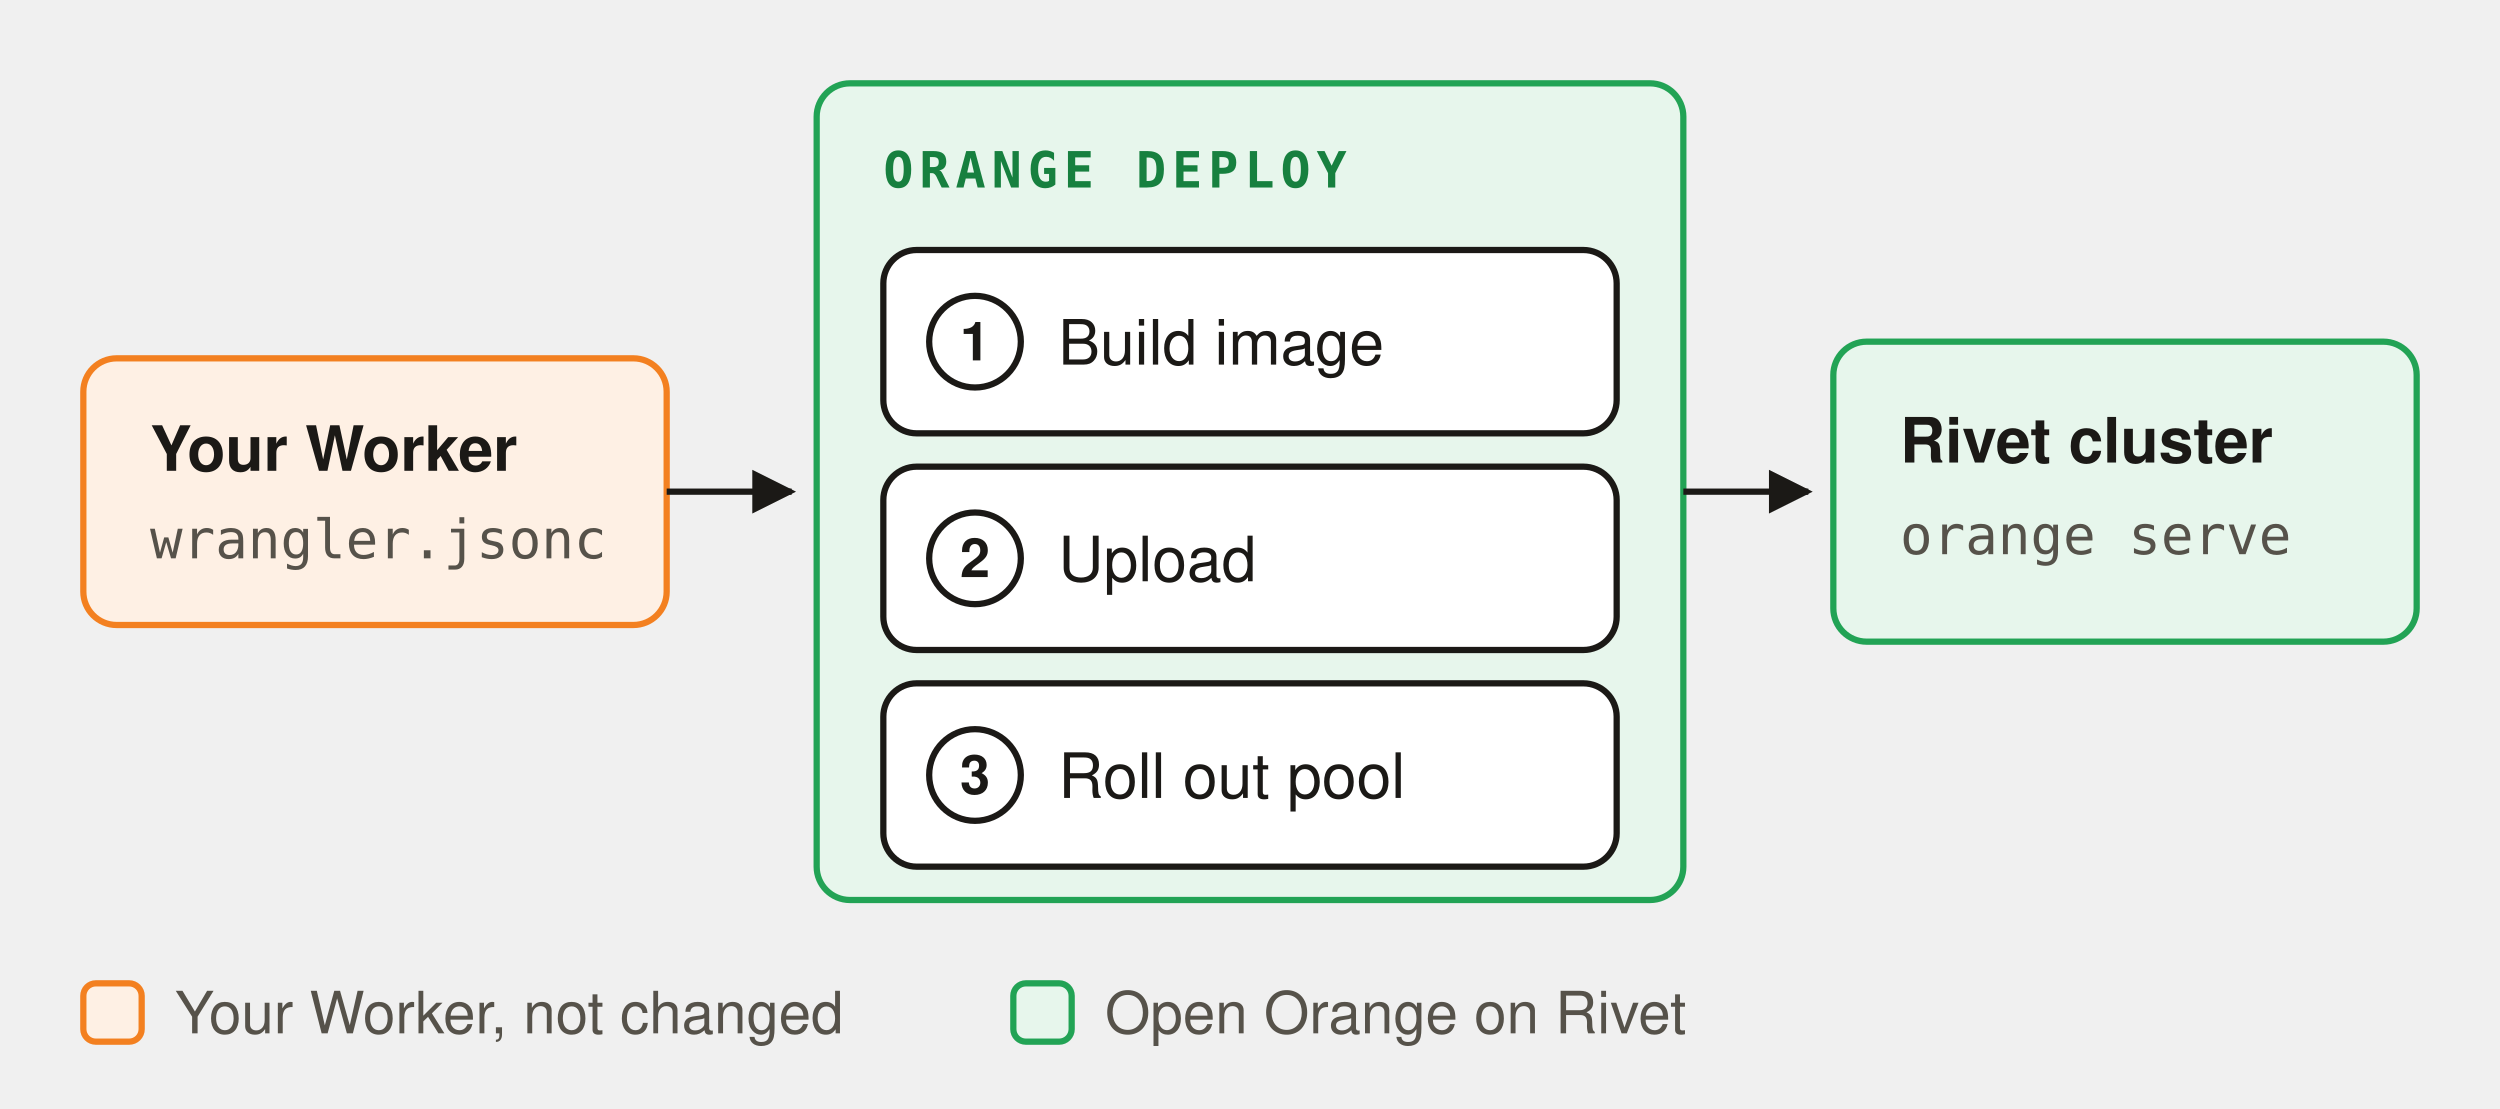
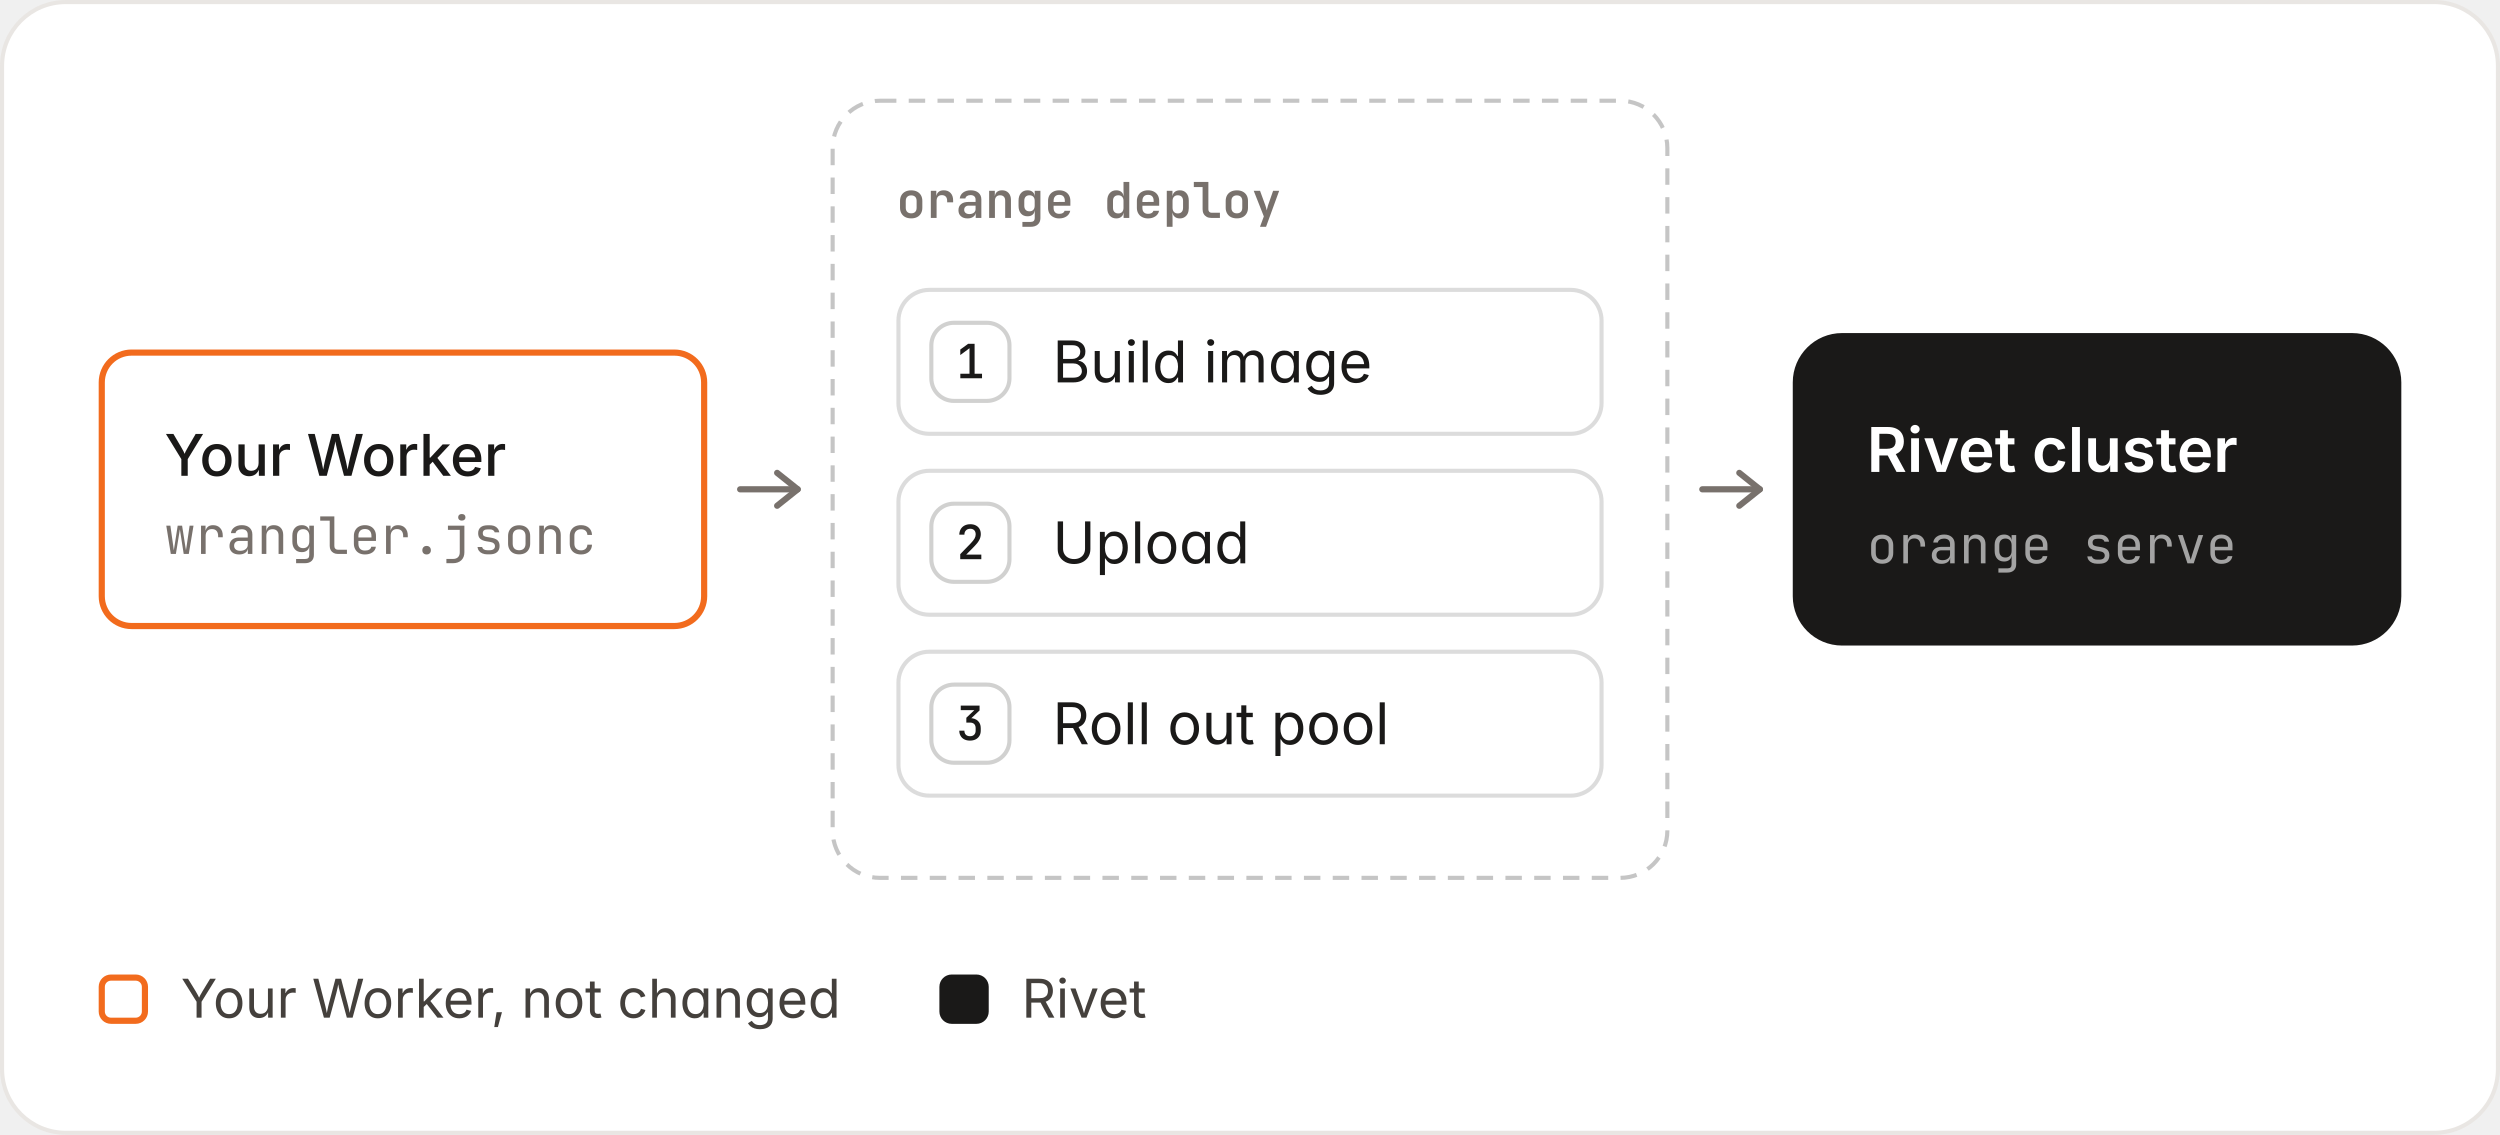
- <svg xmlns="http://www.w3.org/2000/svg" width="600" height="266" viewBox="0 0 600 266" role="img" aria-label="orange deploy builds an image of your Worker, uploads it, and rolls a runner pool out to it on a Rivet cluster">
-   <style>
- .s{font-family:system-ui,-apple-system,"Segoe UI",Helvetica,Arial,sans-serif;fill:#1B1916}
- .m{font-family:ui-monospace,SFMono-Regular,Menlo,Consolas,monospace;fill:#1B1916}
- .mu{fill:#56524A}
- .o{fill:#C25E0E}
- .g{fill:#17803F}
- .b{font-weight:600}
- .cap{font-family:ui-monospace,SFMono-Regular,Menlo,Consolas,monospace;font-size:12px;font-weight:600;letter-spacing:.12em}
- </style>
+ <svg xmlns="http://www.w3.org/2000/svg" width="608" height="276" viewBox="0 0 608 276" role="img" aria-label="orange deploy builds an image of your Worker, uploads it, and rolls a runner pool out to it on a Rivet cluster">
  <defs>
-     <marker id="a" viewBox="0 0 10 10" refX="9" refY="5" markerWidth="7" markerHeight="7" orient="auto-start-reverse">
-       <path d="M0 0L10 5L0 10z" fill="#1B1916" />
-     </marker>
-     <marker id="af" viewBox="0 0 10 10" refX="9" refY="5" markerWidth="7" markerHeight="7" orient="auto-start-reverse">
-       <path d="M0 0L10 5L0 10z" fill="#8A8578" />
-     </marker>
+     <path id="g0" d="M293 0L293 -290L25 -728L155 -728L292 -495Q314 -458 332 -423Q349 -387 368 -335L332 -335Q350 -388 368 -424Q385 -459 407 -495L542 -728L671 -728L404 -290L404 0L293 0Z" />
+     <path id="g1" d="M302 11Q225 11 168 -24Q110 -59 79 -122Q47 -186 47 -270Q47 -355 79 -419Q110 -482 168 -518Q225 -553 302 -553Q379 -553 436 -518Q494 -482 525 -419Q557 -355 557 -270Q557 -186 525 -122Q494 -59 436 -24Q379 11 302 11ZM302 -79Q352 -79 384 -106Q417 -132 432 -175Q448 -218 448 -270Q448 -322 432 -366Q417 -409 384 -436Q352 -462 302 -462Q252 -462 220 -436Q188 -409 172 -366Q156 -323 156 -270Q156 -218 172 -175Q188 -132 220 -106Q252 -79 302 -79Z" />
+     <path id="g2" d="M258 7Q203 7 161 -17Q119 -40 95 -86Q72 -132 72 -199L72 -546L180 -546L180 -212Q180 -153 211 -120Q241 -87 295 -87Q331 -87 360 -103Q389 -118 405 -149Q422 -180 422 -222L422 -546L530 -546L530 0L427 0L426 -134L437 -134Q413 -60 367 -26Q321 7 258 7Z" />
+     <path id="g3" d="M72 0L72 -546L176 -546L176 -458L182 -458Q197 -503 235 -528Q272 -554 320 -554Q331 -554 344 -553Q357 -552 366 -551L366 -448Q360 -450 343 -452Q327 -454 309 -454Q272 -454 243 -438Q213 -423 196 -395Q180 -367 180 -331L180 0L72 0Z" />
+     <path id="g4" d="M222 0L25 -728L142 -728L247 -311Q257 -272 265 -230Q274 -189 282 -146Q290 -104 297 -62L280 -62Q288 -104 296 -146Q304 -189 313 -230Q322 -272 332 -311L440 -728L562 -728L670 -311Q680 -272 689 -230Q697 -189 706 -146Q714 -104 722 -62L705 -62Q712 -104 720 -146Q728 -189 737 -230Q746 -272 755 -311L860 -728L978 -728L780 0L651 0L536 -431Q522 -482 511 -541Q500 -601 488 -672L514 -672Q501 -604 491 -546Q481 -488 466 -431L351 0L222 0Z" />
+     <path id="g5" d="M172 -184L172 -315L190 -315L405 -546L534 -546L287 -282L269 -282L172 -184ZM72 0L72 -728L180 -728L180 0L72 0ZM416 0L222 -258L296 -334L549 0L416 0Z" />
+     <path id="g6" d="M308 11Q227 11 168 -23Q110 -58 79 -121Q47 -184 47 -269Q47 -353 78 -417Q109 -481 166 -517Q222 -553 298 -553Q345 -553 389 -537Q432 -522 467 -489Q502 -457 522 -404Q542 -352 542 -278L542 -240L107 -240L107 -321L487 -321L437 -294Q437 -344 421 -382Q405 -421 375 -442Q344 -464 299 -464Q253 -464 221 -442Q189 -420 172 -384Q155 -348 155 -306L155 -251Q155 -195 174 -156Q193 -117 228 -97Q263 -77 309 -77Q339 -77 363 -86Q388 -95 406 -112Q423 -129 433 -155L533 -131Q521 -89 490 -57Q458 -24 412 -7Q366 11 308 11Z" />
+     <path id="g7" d="M123 0L35 -550L115 -550L170 -160Q173 -138 176 -112Q180 -87 182 -70Q184 -87 188 -112Q193 -138 196 -160L257 -550L343 -550L404 -160Q407 -138 412 -112Q416 -87 418 -70Q420 -87 424 -112Q429 -138 432 -160L489 -550L565 -550L473 0L374 0L315 -380Q311 -408 306 -436Q301 -464 299 -480Q297 -464 293 -436Q289 -408 284 -380L222 0L123 0Z" />
+     <path id="g8" d="M111 0L111 -550L199 -550L199 -445L220 -445L191 -380Q191 -469 230 -514Q268 -560 344 -560Q431 -560 482 -506Q534 -451 534 -358L534 -325L444 -325L444 -350Q444 -415 412 -450Q381 -484 323 -484Q266 -484 234 -449Q201 -414 201 -350L201 0L111 0Z" />
+     <path id="g9" d="M252 10Q165 10 115 -34Q65 -79 65 -155Q65 -232 115 -276Q165 -320 250 -320L420 -320L420 -375Q420 -426 390 -454Q359 -481 303 -481Q254 -481 221 -460Q188 -440 183 -405L93 -405Q102 -476 160 -518Q218 -560 305 -560Q400 -560 455 -511Q510 -462 510 -378L510 0L422 0L422 -105L407 -105L422 -120Q422 -60 376 -25Q329 10 252 10ZM274 -61Q338 -61 379 -93Q420 -125 420 -175L420 -253L252 -253Q207 -253 181 -228Q155 -203 155 -160Q155 -114 186 -88Q218 -61 274 -61Z" />
+     <path id="g10" d="M92 0L92 -550L182 -550L182 -445L201 -445L182 -424Q182 -489 221 -524Q260 -560 329 -560Q412 -560 461 -509Q510 -458 510 -370L510 0L420 0L420 -360Q420 -419 388 -450Q357 -482 303 -482Q247 -482 214 -448Q182 -414 182 -350L182 0L92 0Z" />
+     <path id="g11" d="M161 180L161 98L336 98Q378 98 398 79Q417 60 417 20L417 -50L419 -150L401 -150L418 -165Q418 -105 378 -70Q338 -35 271 -35Q186 -35 137 -90Q88 -146 88 -240L88 -356Q88 -450 137 -505Q186 -560 271 -560Q338 -560 378 -525Q418 -490 418 -430L401 -445L418 -445L418 -550L507 -550L507 20Q507 94 462 137Q416 180 335 180L161 180ZM298 -113Q354 -113 386 -148Q418 -183 418 -245L418 -350Q418 -412 386 -447Q354 -482 298 -482Q241 -482 210 -448Q178 -414 178 -350L178 -245Q178 -181 210 -147Q241 -113 298 -113Z" />
+     <path id="g12" d="M375 0Q327 0 291 -19Q255 -38 235 -73Q215 -108 215 -155L215 -648L30 -648L30 -730L305 -730L305 -155Q305 -121 324 -102Q343 -82 375 -82L550 -82L550 0L375 0Z" />
+     <path id="g13" d="M300 10Q235 10 186 -16Q138 -42 112 -90Q85 -137 85 -200L85 -350Q85 -414 112 -461Q138 -508 186 -534Q235 -560 300 -560Q365 -560 414 -534Q462 -508 488 -461Q515 -414 515 -350L515 -253L173 -253L173 -200Q173 -135 206 -100Q239 -66 300 -66Q352 -66 384 -84Q416 -103 423 -140L513 -140Q504 -71 446 -30Q387 10 300 10ZM427 -313L427 -350Q427 -415 394 -450Q362 -485 300 -485Q239 -485 206 -450Q173 -415 173 -350L173 -321L434 -321L427 -313Z" />
+     <path id="g14" d="M300 10Q262 10 240 -12Q217 -34 217 -71Q217 -110 240 -133Q262 -156 300 -156Q338 -156 360 -133Q383 -110 383 -71Q383 -34 360 -12Q338 10 300 10Z" />
+     <path id="g15" d="M85 180L85 97L214 97Q276 97 310 64Q345 30 345 -31L345 -468L115 -468L115 -550L435 -550L435 -31Q435 66 375 123Q315 180 214 180L85 180ZM385 -649Q352 -649 333 -666Q314 -683 314 -712Q314 -742 333 -760Q352 -777 385 -777Q418 -777 437 -760Q456 -742 456 -712Q456 -683 437 -666Q418 -649 385 -649Z" />
+     <path id="g16" d="M283 8Q227 8 186 -10Q144 -27 120 -59Q95 -91 90 -135L180 -135Q186 -106 212 -89Q239 -72 283 -72L325 -72Q378 -72 404 -94Q430 -115 430 -151Q430 -186 406 -206Q383 -227 337 -234L263 -246Q182 -260 142 -296Q103 -333 103 -403Q103 -477 150 -518Q197 -558 291 -558L329 -558Q408 -558 456 -521Q504 -484 514 -421L424 -421Q418 -447 394 -462Q370 -478 329 -478L291 -478Q240 -478 216 -459Q193 -440 193 -402Q193 -368 213 -352Q233 -336 276 -329L350 -317Q439 -303 480 -265Q520 -227 520 -155Q520 -79 472 -36Q423 8 325 8L283 8Z" />
+     <path id="g17" d="M300 8Q234 8 186 -17Q138 -42 112 -90Q85 -137 85 -202L85 -348Q85 -414 112 -461Q138 -508 186 -533Q234 -558 300 -558Q366 -558 414 -533Q462 -508 488 -461Q515 -414 515 -349L515 -202Q515 -137 488 -90Q462 -42 414 -17Q366 8 300 8ZM300 -72Q359 -72 392 -105Q425 -138 425 -202L425 -348Q425 -412 392 -445Q359 -478 300 -478Q242 -478 208 -445Q175 -412 175 -348L175 -202Q175 -138 208 -105Q242 -72 300 -72Z" />
+     <path id="g18" d="M304 10Q238 10 188 -15Q139 -40 112 -88Q85 -135 85 -200L85 -350Q85 -416 112 -463Q139 -510 188 -535Q238 -560 304 -560Q399 -560 457 -509Q515 -458 518 -370L428 -370Q425 -423 392 -452Q360 -480 304 -480Q245 -480 210 -446Q175 -413 175 -351L175 -200Q175 -138 210 -104Q245 -70 304 -70Q360 -70 392 -99Q425 -128 428 -180L518 -180Q515 -92 457 -41Q399 10 304 10Z" />
+     <path id="g19" d="M300 9Q231 9 180 -17Q130 -43 102 -92Q74 -140 74 -206L74 -344Q74 -410 102 -459Q130 -507 180 -533Q231 -559 300 -559Q370 -559 420 -533Q470 -507 498 -459Q526 -410 526 -345L526 -206Q526 -140 498 -92Q470 -43 420 -17Q370 9 300 9ZM300 -93Q352 -93 381 -122Q410 -151 410 -206L410 -344Q410 -400 381 -428Q352 -457 300 -457Q249 -457 220 -428Q190 -400 190 -344L190 -206Q190 -151 220 -122Q249 -93 300 -93Z" />
+     <path id="g20" d="M98 0L98 -550L209 -550L209 -445L238 -445L203 -380Q203 -469 242 -515Q282 -560 359 -560Q448 -560 499 -505Q550 -451 550 -354L550 -316L429 -316L429 -346Q429 -402 401 -432Q372 -462 322 -462Q271 -462 243 -432Q215 -401 215 -346L215 0L98 0Z" />
+     <path id="g21" d="M242 10Q157 10 107 -35Q58 -79 58 -156Q58 -236 111 -280Q165 -324 260 -324L405 -324L405 -373Q405 -415 378 -439Q351 -463 303 -463Q260 -463 232 -444Q203 -426 198 -394L84 -394Q93 -470 153 -515Q214 -560 306 -560Q406 -560 464 -510Q522 -460 522 -374L522 0L408 0L408 -98L389 -98L409 -122Q409 -61 363 -26Q317 10 242 10ZM279 -78Q334 -78 370 -106Q405 -135 405 -179L405 -249L262 -249Q222 -249 198 -226Q174 -204 174 -166Q174 -125 202 -102Q230 -78 279 -78Z" />
+     <path id="g22" d="M80 0L80 -550L195 -550L195 -445L225 -445L195 -418Q195 -485 234 -523Q274 -560 342 -560Q424 -560 473 -507Q522 -454 522 -363L522 0L405 0L405 -351Q405 -403 377 -431Q350 -459 302 -459Q253 -459 225 -430Q197 -400 197 -346L197 0L80 0Z" />
+     <path id="g23" d="M154 180L154 81L320 81Q362 81 383 61Q404 41 404 3L404 -46L406 -148L380 -148L405 -172Q405 -107 366 -70Q326 -33 259 -33Q174 -33 125 -89Q76 -146 76 -242L76 -351Q76 -447 125 -503Q174 -560 259 -560Q326 -560 366 -523Q405 -486 405 -421L380 -445L405 -445L403 -550L519 -550L519 5Q519 86 466 133Q414 180 322 180L154 180ZM298 -134Q347 -134 375 -164Q403 -194 403 -247L403 -346Q403 -399 375 -429Q347 -459 298 -459Q247 -459 220 -430Q192 -400 192 -346L192 -247Q192 -193 220 -163Q247 -134 298 -134Z" />
+     <path id="g24" d="M300 10Q232 10 181 -17Q130 -43 102 -92Q74 -140 74 -204L74 -346Q74 -410 102 -459Q130 -507 181 -533Q232 -560 300 -560Q369 -560 420 -533Q470 -507 498 -459Q526 -410 526 -346L526 -247L186 -247L186 -204Q186 -145 216 -114Q245 -83 301 -83Q346 -83 373 -99Q401 -115 408 -144L523 -144Q510 -74 449 -32Q388 10 300 10ZM414 -315L414 -346Q414 -405 385 -437Q357 -468 300 -468Q245 -468 216 -436Q186 -404 186 -346L186 -323L422 -324L414 -315Z" />
+     <path id="g25" d="M257 10Q174 10 124 -46Q74 -103 74 -199L74 -351Q74 -447 124 -503Q174 -560 257 -560Q325 -560 365 -522Q405 -484 405 -418L380 -445L406 -445L403 -574L403 -730L520 -730L520 0L405 0L405 -105L380 -105L405 -132Q405 -66 365 -28Q325 10 257 10ZM298 -91Q347 -91 375 -121Q403 -151 403 -204L403 -346Q403 -399 375 -429Q347 -459 298 -459Q247 -459 219 -430Q190 -400 190 -346L190 -204Q190 -150 219 -120Q247 -91 298 -91Z" />
+     <path id="g26" d="M80 180L80 -550L195 -550L195 -445L220 -445L195 -418Q195 -484 235 -522Q276 -560 344 -560Q427 -560 476 -504Q526 -447 526 -351L526 -199Q526 -136 504 -88Q481 -41 440 -16Q400 10 344 10Q276 10 236 -28Q195 -66 195 -132L220 -105L194 -105L197 24L197 180L80 180ZM303 -91Q353 -91 381 -120Q410 -150 410 -204L410 -346Q410 -401 381 -430Q353 -459 303 -459Q254 -459 226 -429Q197 -399 197 -346L197 -204Q197 -151 226 -121Q254 -91 303 -91Z" />
+     <path id="g27" d="M382 0Q329 0 290 -21Q250 -43 228 -82Q206 -121 206 -173L206 -625L28 -625L28 -730L323 -730L323 -173Q323 -142 341 -124Q358 -105 388 -105L557 -105L557 0L382 0Z" />
+     <path id="g28" d="M169 180L247 -31L42 -550L170 -550L278 -254Q286 -233 294 -203Q301 -173 306 -153Q310 -173 318 -203Q325 -233 332 -254L435 -550L558 -550L292 180L169 180Z" />
+     <path id="g29" d="M87 0L87 -96L281 -96L281 -636L86 -491L86 -608L253 -730L389 -730L389 -96L546 -96L546 0L87 0Z" />
+     <path id="g30" d="M88 0L88 -728L346 -728Q422 -728 471 -701Q521 -675 545 -632Q569 -588 569 -535Q569 -488 553 -457Q536 -427 509 -409Q482 -391 450 -382L450 -375Q484 -373 518 -352Q552 -330 575 -291Q598 -251 598 -194Q598 -139 573 -95Q547 -51 494 -26Q440 0 354 0L88 0ZM181 -82L352 -82Q437 -82 472 -115Q508 -147 508 -195Q508 -231 490 -262Q471 -293 437 -312Q403 -330 356 -330L181 -330L181 -82ZM181 -408L341 -408Q380 -408 412 -424Q443 -439 462 -467Q480 -495 480 -533Q480 -580 448 -613Q415 -646 344 -646L181 -646L181 -408Z" />
+     <path id="g31" d="M262 7Q207 7 165 -16Q124 -39 100 -84Q77 -130 77 -199L77 -546L165 -546L165 -207Q165 -144 198 -108Q231 -72 289 -72Q328 -72 359 -89Q390 -106 408 -139Q426 -172 426 -219L426 -546L514 -546L514 0L429 0L429 -132L441 -132Q416 -56 369 -24Q322 7 262 7Z" />
+     <path id="g32" d="M77 0L77 -546L165 -546L165 0L77 0ZM122 -635Q97 -635 79 -652Q61 -669 61 -693Q61 -718 79 -735Q97 -751 122 -751Q147 -751 165 -735Q183 -718 183 -693Q183 -669 165 -652Q147 -635 122 -635Z" />
+     <path id="g33" d="M165 -728L165 0L77 0L77 -728L165 -728Z" />
+     <path id="g34" d="M282 12Q214 12 162 -23Q109 -58 80 -121Q51 -185 51 -271Q51 -358 80 -421Q110 -484 162 -519Q214 -553 282 -553Q335 -553 367 -535Q398 -518 415 -495Q432 -473 440 -458L447 -458L447 -728L535 -728L535 0L450 0L450 -84L440 -84Q432 -69 414 -47Q397 -24 365 -6Q334 12 282 12ZM295 -67Q345 -67 379 -93Q413 -119 431 -166Q448 -212 448 -272Q448 -333 431 -378Q414 -423 379 -449Q345 -474 295 -474Q243 -474 209 -447Q174 -420 157 -375Q140 -329 140 -272Q140 -215 157 -169Q175 -122 209 -94Q244 -67 295 -67Z" />
+     <path id="g35" d="M77 0L77 -546L163 -546L163 -424L156 -424Q167 -468 192 -497Q216 -526 248 -541Q281 -556 316 -556Q375 -556 412 -519Q449 -482 460 -423L448 -423Q458 -464 484 -494Q510 -523 547 -540Q583 -556 627 -556Q674 -556 713 -535Q752 -515 776 -473Q799 -432 799 -368L799 0L711 0L711 -366Q711 -425 678 -450Q645 -476 601 -476Q564 -476 537 -460Q511 -445 496 -418Q482 -391 482 -356L482 0L394 0L394 -375Q394 -420 364 -448Q333 -476 287 -476Q255 -476 227 -461Q199 -446 182 -417Q165 -387 165 -344L165 0L77 0Z" />
+     <path id="g36" d="M281 12Q214 12 162 -23Q110 -58 80 -121Q51 -185 51 -271Q51 -358 81 -421Q110 -484 163 -519Q215 -553 283 -553Q336 -553 367 -535Q398 -518 415 -496Q432 -473 440 -458L448 -458L448 -546L535 -546L535 0L448 0L448 -84L440 -84Q432 -69 414 -46Q397 -23 365 -6Q333 12 281 12ZM296 -67Q346 -67 380 -93Q414 -119 432 -166Q449 -212 449 -272Q449 -333 432 -378Q415 -423 380 -449Q346 -474 296 -474Q244 -474 209 -448Q175 -421 157 -375Q140 -330 140 -272Q140 -215 158 -169Q175 -122 210 -94Q245 -67 296 -67Z" />
+     <path id="g37" d="M298 216Q238 216 194 200Q149 185 120 160Q91 134 74 104L145 59Q157 74 174 93Q191 112 221 126Q250 139 298 139Q364 139 406 108Q448 77 448 9L448 -100L440 -100Q431 -84 414 -63Q397 -42 365 -25Q334 -9 281 -9Q216 -9 164 -40Q111 -71 81 -130Q51 -190 51 -275Q51 -360 81 -422Q110 -484 163 -519Q215 -553 283 -553Q336 -553 367 -535Q399 -518 416 -496Q433 -473 442 -458L451 -458L451 -546L536 -546L536 14Q536 84 504 129Q473 174 419 195Q365 216 298 216ZM296 -87Q346 -87 380 -110Q414 -132 432 -175Q449 -218 449 -277Q449 -335 432 -380Q415 -424 380 -449Q346 -474 296 -474Q244 -474 209 -448Q175 -421 157 -376Q140 -332 140 -277Q140 -221 158 -178Q175 -135 210 -111Q245 -87 296 -87Z" />
+     <path id="g38" d="M307 12Q228 12 170 -23Q113 -59 82 -122Q51 -185 51 -269Q51 -353 81 -417Q111 -480 167 -517Q222 -553 296 -553Q340 -553 382 -538Q424 -524 459 -492Q493 -460 514 -408Q534 -355 534 -280L534 -243L110 -243L110 -317L487 -317L446 -290Q446 -344 429 -385Q412 -427 379 -451Q346 -475 296 -475Q247 -475 212 -450Q177 -426 158 -387Q140 -349 140 -304L140 -255Q140 -194 161 -152Q182 -110 219 -88Q257 -66 307 -66Q339 -66 366 -76Q392 -85 411 -104Q430 -123 440 -150L525 -127Q513 -86 482 -55Q452 -23 407 -6Q363 12 307 12Z" />
+     <path id="g39" d="M85 0L85 -107L311 -340Q363 -394 388 -438Q412 -481 412 -524Q412 -580 382 -612Q351 -644 298 -644Q240 -644 207 -610Q173 -577 173 -519L65 -519Q67 -587 96 -637Q125 -686 177 -713Q229 -740 299 -740Q366 -740 416 -714Q466 -688 493 -641Q520 -594 520 -530Q520 -465 486 -403Q453 -341 377 -265L212 -98L531 -98L531 0L85 0Z" />
+     <path id="g40" d="M373 12Q287 12 222 -22Q158 -56 123 -114Q88 -173 88 -248L88 -728L181 -728L181 -255Q181 -203 204 -162Q227 -121 270 -98Q313 -74 373 -74Q432 -74 475 -98Q518 -121 541 -162Q563 -203 563 -255L563 -728L656 -728L656 -248Q656 -173 621 -114Q586 -56 522 -22Q458 12 373 12Z" />
+     <path id="g41" d="M77 204L77 -546L162 -546L162 -458L172 -458Q181 -473 198 -495Q214 -518 246 -535Q277 -553 330 -553Q398 -553 450 -519Q502 -484 532 -421Q562 -358 562 -271Q562 -185 532 -121Q503 -58 451 -23Q399 12 331 12Q279 12 247 -6Q215 -24 198 -47Q181 -69 172 -84L165 -84L165 204L77 204ZM317 -67Q369 -67 403 -94Q438 -122 455 -169Q472 -215 472 -272Q472 -329 455 -375Q438 -420 404 -447Q369 -474 317 -474Q267 -474 233 -449Q199 -423 181 -378Q164 -333 164 -272Q164 -212 182 -166Q199 -119 234 -93Q268 -67 317 -67Z" />
+     <path id="g42" d="M299 12Q225 12 169 -23Q113 -59 82 -122Q51 -186 51 -270Q51 -355 82 -419Q113 -482 169 -518Q225 -553 299 -553Q374 -553 430 -518Q486 -482 518 -419Q549 -355 549 -270Q549 -186 518 -122Q486 -59 430 -23Q374 12 299 12ZM299 -67Q354 -67 390 -95Q426 -124 443 -170Q460 -216 460 -270Q460 -324 443 -370Q426 -417 390 -446Q354 -474 299 -474Q245 -474 209 -446Q174 -417 157 -371Q140 -324 140 -270Q140 -216 157 -170Q174 -124 209 -95Q245 -67 299 -67Z" />
+     <path id="g43" d="M291 10Q222 10 171 -16Q120 -42 93 -90Q65 -137 65 -200L173 -200Q173 -145 204 -114Q236 -83 292 -83Q349 -83 380 -115Q411 -147 411 -200L411 -254Q411 -310 380 -341Q349 -371 292 -371L214 -371L214 -473L384 -635L96 -635L96 -730L494 -730L494 -628L293 -439L293 -465Q397 -465 458 -408Q519 -351 519 -255L519 -200Q519 -137 491 -90Q463 -42 411 -16Q360 10 291 10Z" />
+     <path id="g44" d="M88 0L88 -728L337 -728Q422 -728 477 -698Q532 -669 558 -619Q585 -568 585 -503Q585 -438 558 -388Q532 -338 477 -310Q422 -282 337 -282L140 -282L140 -365L333 -365Q391 -365 426 -382Q460 -398 477 -429Q493 -460 493 -503Q493 -546 477 -578Q460 -610 425 -628Q390 -646 332 -646L181 -646L181 0L88 0ZM506 0L330 -328L435 -328L613 0L506 0Z" />
+     <path id="g45" d="M292 -546L292 -471L10 -471L10 -546L292 -546ZM92 -676L180 -676L180 -142Q180 -105 195 -88Q209 -71 244 -71Q252 -71 265 -73Q278 -75 289 -77L307 -3Q293 2 276 4Q259 7 242 7Q171 7 131 -31Q92 -68 92 -135L92 -676Z" />
+     <path id="g46" d="M73 0L73 -728L345 -728Q429 -728 486 -698Q543 -669 572 -617Q601 -564 601 -495Q601 -425 572 -374Q542 -323 485 -295Q427 -267 343 -267L149 -267L149 -375L326 -375Q376 -375 407 -389Q438 -403 453 -430Q468 -456 468 -495Q468 -534 453 -561Q438 -589 407 -604Q375 -618 325 -618L204 -618L204 0L73 0ZM482 0L306 -330L448 -330L628 0L482 0Z" />
+     <path id="g47" d="M67 0L67 -546L194 -546L194 0L67 0ZM131 -623Q101 -623 79 -644Q57 -664 57 -693Q57 -722 79 -742Q101 -762 131 -762Q162 -762 183 -742Q205 -722 205 -693Q205 -664 183 -644Q162 -623 131 -623Z" />
+     <path id="g48" d="M222 0L19 -546L155 -546L255 -249Q272 -197 285 -144Q297 -91 311 -37L279 -37Q292 -91 305 -144Q317 -197 334 -249L433 -546L568 -546L364 0L222 0Z" />
+     <path id="g49" d="M308 11Q226 11 167 -24Q107 -58 75 -121Q43 -184 43 -270Q43 -354 75 -417Q107 -481 164 -517Q222 -553 300 -553Q350 -553 395 -537Q440 -520 475 -487Q510 -453 530 -401Q550 -349 550 -277L550 -238L103 -238L103 -324L487 -324L427 -298Q427 -344 413 -379Q399 -414 371 -434Q343 -453 301 -453Q259 -453 230 -433Q200 -414 185 -381Q170 -348 170 -307L170 -248Q170 -196 187 -160Q205 -125 236 -107Q268 -89 310 -89Q338 -89 361 -97Q383 -104 400 -120Q416 -136 425 -159L542 -135Q529 -91 497 -58Q465 -26 417 -7Q369 11 308 11Z" />
+     <path id="g50" d="M320 -546L320 -446L10 -446L10 -546L320 -546ZM87 -676L214 -676L214 -154Q214 -124 227 -110Q240 -96 269 -96Q277 -96 292 -98Q306 -101 315 -102L335 -5Q314 2 292 5Q270 7 250 7Q171 7 129 -32Q87 -71 87 -143L87 -676Z" />
+     <path id="g51" d="M304 11Q225 11 166 -24Q107 -59 75 -123Q43 -186 43 -270Q43 -355 75 -419Q107 -482 166 -517Q225 -553 304 -553Q350 -553 389 -541Q428 -529 459 -507Q489 -485 510 -453Q531 -421 540 -381L421 -356Q416 -378 406 -395Q395 -412 381 -424Q366 -437 347 -443Q328 -450 305 -450Q261 -450 231 -426Q202 -403 187 -362Q173 -322 173 -271Q173 -220 187 -180Q202 -139 231 -116Q261 -92 305 -92Q328 -92 348 -99Q367 -106 382 -118Q397 -131 407 -149Q418 -167 422 -189L541 -164Q532 -123 511 -91Q491 -59 460 -36Q429 -13 390 -1Q350 11 304 11Z" />
+     <path id="g52" d="M194 -728L194 0L67 0L67 -728L194 -728Z" />
+     <path id="g53" d="M254 7Q198 7 156 -17Q114 -41 91 -87Q67 -133 67 -199L67 -546L194 -546L194 -218Q194 -163 223 -132Q251 -101 301 -101Q335 -101 361 -116Q388 -131 403 -159Q418 -187 418 -226L418 -546L545 -546L545 0L424 0L423 -135L432 -135Q410 -64 365 -28Q320 7 254 7Z" />
+     <path id="g54" d="M274 11Q211 11 163 -7Q114 -25 83 -60Q52 -94 43 -144L162 -166Q173 -126 201 -106Q230 -86 276 -86Q323 -86 351 -105Q378 -124 378 -151Q378 -175 360 -190Q342 -206 305 -214L212 -234Q134 -251 96 -289Q58 -327 58 -387Q58 -437 86 -475Q114 -512 163 -532Q213 -553 278 -553Q340 -553 385 -535Q429 -518 457 -486Q485 -455 496 -412L382 -390Q373 -418 348 -438Q324 -458 280 -458Q239 -458 212 -440Q185 -423 185 -395Q185 -371 203 -355Q221 -340 263 -330L356 -311Q433 -294 471 -258Q508 -221 508 -163Q508 -112 479 -72Q449 -33 396 -11Q343 11 274 11Z" />
+     <path id="g55" d="M67 0L67 -546L190 -546L190 -455L196 -455Q211 -502 248 -528Q284 -553 331 -553Q342 -553 355 -552Q368 -551 377 -550L377 -433Q370 -435 352 -438Q334 -440 318 -440Q282 -440 254 -424Q226 -409 210 -383Q194 -356 194 -321L194 0L67 0Z" />
+     <path id="g56" d="M239 0L55 -550L147 -550L269 -180Q280 -147 289 -116Q298 -86 302 -69Q307 -86 316 -116Q325 -147 335 -180L454 -550L545 -550L361 0L239 0Z" />
+     <path id="g57" d="M293 0L293 -298L25 -728L133 -728L277 -493Q301 -453 320 -417Q339 -381 359 -327L322 -327Q342 -382 361 -419Q380 -455 403 -493L546 -728L653 -728L386 -298L386 0L293 0Z" />
+     <path id="g58" d="M77 0L77 -546L162 -546L162 -462L168 -462Q183 -503 222 -529Q261 -554 310 -554Q319 -554 333 -553Q346 -553 354 -552L354 -464Q350 -465 334 -467Q319 -469 301 -469Q262 -469 231 -452Q200 -436 183 -407Q165 -379 165 -342L165 0L77 0Z" />
+     <path id="g59" d="M224 0L25 -728L120 -728L235 -281Q245 -246 253 -209Q261 -172 269 -134Q277 -96 284 -56L272 -56Q280 -96 288 -134Q295 -172 304 -209Q313 -246 322 -281L440 -728L545 -728L662 -281Q672 -246 680 -209Q689 -172 697 -134Q706 -96 713 -56L700 -56Q708 -96 715 -134Q723 -172 732 -209Q741 -246 750 -281L864 -728L960 -728L761 0L653 0L528 -461Q516 -506 504 -559Q493 -612 482 -681L502 -681Q491 -616 481 -564Q471 -513 457 -461L332 0L224 0Z" />
+     <path id="g60" d="M160 -196L160 -305L176 -305L409 -546L518 -546L266 -287L256 -287L160 -196ZM77 0L77 -728L165 -728L165 0L77 0ZM422 0L213 -267L276 -329L535 0L422 0Z" />
+     <path id="g61" d="M62 175L105 -102L206 -102L130 175L62 175Z" />
+     <path id="g62" d="M165 -327L165 0L77 0L77 -546L162 -546L162 -414L150 -414Q175 -489 221 -521Q267 -553 329 -553Q384 -553 426 -530Q467 -507 490 -462Q514 -416 514 -347L514 0L426 0L426 -339Q426 -402 393 -438Q360 -474 303 -474Q264 -474 232 -457Q201 -439 183 -407Q165 -374 165 -327Z" />
+     <path id="g63" d="M299 12Q225 12 169 -23Q113 -59 82 -122Q51 -186 51 -270Q51 -355 82 -419Q113 -482 169 -518Q225 -553 299 -553Q339 -553 374 -542Q409 -532 438 -513Q467 -494 488 -466Q509 -438 521 -402L436 -378Q430 -399 418 -417Q406 -434 388 -447Q371 -460 349 -467Q326 -474 299 -474Q245 -474 209 -446Q174 -417 157 -371Q140 -324 140 -270Q140 -216 157 -170Q174 -124 209 -95Q245 -67 299 -67Q327 -67 350 -74Q373 -82 390 -95Q408 -108 420 -127Q433 -146 438 -167L522 -144Q512 -107 490 -78Q469 -50 440 -30Q411 -9 375 1Q339 12 299 12Z" />
+     <path id="g64" d="M165 -327L165 0L77 0L77 -728L165 -728L165 -414L150 -414Q175 -489 221 -521Q267 -553 329 -553Q384 -553 426 -530Q468 -507 491 -462Q514 -416 514 -347L514 0L426 0L426 -339Q426 -402 393 -438Q360 -474 303 -474Q264 -474 232 -457Q201 -439 183 -407Q165 -374 165 -327Z" />
+     <path id="g65" d="M235 0L26 -546L123 -546L239 -222Q257 -172 270 -122Q283 -72 297 -25L265 -25Q279 -72 292 -122Q305 -172 323 -222L439 -546L536 -546L327 0L235 0Z" />
  </defs>
-   <rect x="20" y="86" width="140" height="64" rx="8" fill="#FEF0E4" stroke="#F38020" stroke-width="1.5" />
-   <text class="s b" x="36" y="113" font-size="15" text-anchor="start">Your Worker</text>
-   <text class="m mu" x="36" y="134" font-size="13" text-anchor="start">wrangler.jsonc</text>
-   <rect x="196" y="20" width="208" height="196" rx="8" fill="#E7F6EC" stroke="#22A355" stroke-width="1.5" />
-   <text class="cap g" x="212" y="45">ORANGE DEPLOY</text>
-   <rect x="212" y="60" width="176" height="44" rx="8" fill="#FFFFFF" stroke="#1B1916" stroke-width="1.5" />
-   <circle cx="234" cy="82" r="11" fill="#FFFFFF" stroke="#1B1916" stroke-width="1.5" />
-   <text class="s b" x="234" y="86.5" font-size="13" text-anchor="middle">1</text>
-   <text class="s" x="254" y="87.5" font-size="15" text-anchor="start">Build image</text>
-   <rect x="212" y="112" width="176" height="44" rx="8" fill="#FFFFFF" stroke="#1B1916" stroke-width="1.5" />
-   <circle cx="234" cy="134" r="11" fill="#FFFFFF" stroke="#1B1916" stroke-width="1.5" />
-   <text class="s b" x="234" y="138.5" font-size="13" text-anchor="middle">2</text>
-   <text class="s" x="254" y="139.5" font-size="15" text-anchor="start">Upload</text>
-   <rect x="212" y="164" width="176" height="44" rx="8" fill="#FFFFFF" stroke="#1B1916" stroke-width="1.5" />
-   <circle cx="234" cy="186" r="11" fill="#FFFFFF" stroke="#1B1916" stroke-width="1.5" />
-   <text class="s b" x="234" y="190.5" font-size="13" text-anchor="middle">3</text>
-   <text class="s" x="254" y="191.5" font-size="15" text-anchor="start">Roll out pool</text>
-   <path d="M160 118 H190" fill="none" stroke="#1B1916" stroke-width="1.5" marker-end="url(#a)" />
-   <rect x="440" y="82" width="140" height="72" rx="8" fill="#E7F6EC" stroke="#22A355" stroke-width="1.5" />
-   <text class="s b" x="456" y="111" font-size="15" text-anchor="start">Rivet cluster</text>
-   <text class="m mu" x="456" y="133" font-size="13" text-anchor="start">orange serve</text>
-   <path d="M404 118 H434" fill="none" stroke="#1B1916" stroke-width="1.5" marker-end="url(#a)" />
-   <rect x="20" y="236" width="14" height="14" rx="3" fill="#FEF0E4" stroke="#F38020" stroke-width="1.5" />
-   <text class="s mu" x="42" y="248" font-size="14" text-anchor="start">Your Worker, not changed</text>
-   <rect x="243.2" y="236" width="14" height="14" rx="3" fill="#E7F6EC" stroke="#22A355" stroke-width="1.5" />
-   <text class="s mu" x="265.2" y="248" font-size="14" text-anchor="start">Open Orange on Rivet</text>
+   <rect x="0.5" y="0.5" width="607" height="275" rx="15.5" fill="#ffffff" stroke="#e9e6e3" stroke-width="1" />
+   <rect x="24.75" y="85.75" width="146.5" height="66.5" rx="7.25" fill="#ffffff" stroke="#f26b1d" stroke-width="1.5" />
+   <g fill="#1a1918" transform="translate(40 115.72) scale(0.014)">
+     <use href="#g0" />
+     <use href="#g1" x="609" />
+     <use href="#g2" x="1213" />
+     <use href="#g3" x="1814" />
+     <use href="#g4" x="2468" />
+     <use href="#g1" x="3420" />
+     <use href="#g3" x="4024" />
+     <use href="#g5" x="4427" />
+     <use href="#g6" x="4963" />
+     <use href="#g3" x="5551" />
+   </g>
+   <g fill="#78716c" transform="translate(40 134.72) scale(0.0125)">
+     <use href="#g7" />
+     <use href="#g8" x="600" />
+     <use href="#g9" x="1200" />
+     <use href="#g10" x="1800" />
+     <use href="#g11" x="2400" />
+     <use href="#g12" x="3000" />
+     <use href="#g13" x="3600" />
+     <use href="#g8" x="4200" />
+     <use href="#g14" x="4800" />
+     <use href="#g15" x="5400" />
+     <use href="#g16" x="6000" />
+     <use href="#g17" x="6600" />
+     <use href="#g10" x="7200" />
+     <use href="#g18" x="7800" />
+   </g>
+   <rect x="202.5" y="24.5" width="203" height="189" rx="11.5" fill="none" stroke="#1a1918" stroke-opacity="0.25" stroke-width="1" stroke-dasharray="4 3" />
+   <g fill="#78716c" transform="translate(218 53) scale(0.012)">
+     <use href="#g19" />
+     <use href="#g20" x="600" />
+     <use href="#g21" x="1200" />
+     <use href="#g22" x="1800" />
+     <use href="#g23" x="2400" />
+     <use href="#g24" x="3000" />
+     <use href="#g25" x="4200" />
+     <use href="#g24" x="4800" />
+     <use href="#g26" x="5400" />
+     <use href="#g27" x="6000" />
+     <use href="#g19" x="6600" />
+     <use href="#g28" x="7200" />
+   </g>
+   <rect x="218.5" y="70.5" width="171" height="35" rx="7.5" fill="#ffffff" stroke="#1a1918" stroke-opacity="0.15" stroke-width="1" />
+   <rect x="226.5" y="78.5" width="19" height="19" rx="5.5" fill="#ffffff" stroke="#1a1918" stroke-opacity="0.2" stroke-width="1" />
+   <g fill="#1a1918" transform="translate(232.55 92) scale(0.0115)">
+     <use href="#g29" />
+   </g>
+   <g fill="#1a1918" transform="translate(256 93) scale(0.014)">
+     <use href="#g30" />
+     <use href="#g31" x="654" />
+     <use href="#g32" x="1246" />
+     <use href="#g33" x="1488" />
+     <use href="#g34" x="1730" />
+     <use href="#g32" x="2624" />
+     <use href="#g35" x="2866" />
+     <use href="#g36" x="3742" />
+     <use href="#g37" x="4354" />
+     <use href="#g38" x="4967" />
+   </g>
+   <rect x="218.5" y="114.5" width="171" height="35" rx="7.5" fill="#ffffff" stroke="#1a1918" stroke-opacity="0.15" stroke-width="1" />
+   <rect x="226.5" y="122.5" width="19" height="19" rx="5.5" fill="#ffffff" stroke="#1a1918" stroke-opacity="0.2" stroke-width="1" />
+   <g fill="#1a1918" transform="translate(232.55 136) scale(0.0115)">
+     <use href="#g39" />
+   </g>
+   <g fill="#1a1918" transform="translate(256 137) scale(0.014)">
+     <use href="#g40" />
+     <use href="#g41" x="744" />
+     <use href="#g33" x="1356" />
+     <use href="#g42" x="1599" />
+     <use href="#g36" x="2198" />
+     <use href="#g34" x="2811" />
+   </g>
+   <rect x="218.5" y="158.5" width="171" height="35" rx="7.5" fill="#ffffff" stroke="#1a1918" stroke-opacity="0.15" stroke-width="1" />
+   <rect x="226.5" y="166.5" width="19" height="19" rx="5.5" fill="#ffffff" stroke="#1a1918" stroke-opacity="0.2" stroke-width="1" />
+   <g fill="#1a1918" transform="translate(232.55 180) scale(0.0115)">
+     <use href="#g43" />
+   </g>
+   <g fill="#1a1918" transform="translate(256 181) scale(0.014)">
+     <use href="#g44" />
+     <use href="#g42" x="629" />
+     <use href="#g33" x="1229" />
+     <use href="#g33" x="1471" />
+     <use href="#g42" x="1994" />
+     <use href="#g31" x="2594" />
+     <use href="#g45" x="3185" />
+     <use href="#g41" x="3793" />
+     <use href="#g42" x="4406" />
+     <use href="#g42" x="5005" />
+     <use href="#g33" x="5605" />
+   </g>
+   <path d="M180 119L194 119" fill="none" stroke="#78716c" stroke-width="1.5" stroke-linecap="round" stroke-linejoin="round" />
+   <path d="M189 123L194 119L189 115" fill="none" stroke="#78716c" stroke-width="1.5" stroke-linecap="round" stroke-linejoin="round" />
+   <rect x="436.5" y="81.5" width="147" height="75" rx="11.5" fill="#1a1918" stroke="#1a1918" stroke-width="1" />
+   <g fill="#ffffff" transform="translate(454 114.77) scale(0.015)">
+     <use href="#g46" />
+     <use href="#g47" x="652" />
+     <use href="#g48" x="914" />
+     <use href="#g49" x="1482" />
+     <use href="#g50" x="2074" />
+     <use href="#g51" x="2679" />
+     <use href="#g52" x="3261" />
+     <use href="#g53" x="3523" />
+     <use href="#g54" x="4135" />
+     <use href="#g50" x="4685" />
+     <use href="#g49" x="5028" />
+     <use href="#g55" x="5619" />
+   </g>
+   <g fill="#ffffff" fill-opacity="0.6" transform="translate(454 137) scale(0.0125)">
+     <use href="#g17" />
+     <use href="#g8" x="600" />
+     <use href="#g9" x="1200" />
+     <use href="#g10" x="1800" />
+     <use href="#g11" x="2400" />
+     <use href="#g13" x="3000" />
+     <use href="#g16" x="4200" />
+     <use href="#g13" x="4800" />
+     <use href="#g8" x="5400" />
+     <use href="#g56" x="6000" />
+     <use href="#g13" x="6600" />
+   </g>
+   <path d="M414 119L428 119" fill="none" stroke="#78716c" stroke-width="1.5" stroke-linecap="round" stroke-linejoin="round" />
+   <path d="M423 123L428 119L423 115" fill="none" stroke="#78716c" stroke-width="1.5" stroke-linecap="round" stroke-linejoin="round" />
+   <rect x="24.75" y="237.75" width="10.5" height="10.5" rx="2.25" fill="none" stroke="#f26b1d" stroke-width="1.5" />
+   <g fill="#44403c" transform="translate(44 247.5) scale(0.013)">
+     <use href="#g57" />
+     <use href="#g42" x="602" />
+     <use href="#g31" x="1202" />
+     <use href="#g58" x="1793" />
+     <use href="#g59" x="2451" />
+     <use href="#g42" x="3385" />
+     <use href="#g58" x="3985" />
+     <use href="#g60" x="4377" />
+     <use href="#g38" x="4903" />
+     <use href="#g58" x="5486" />
+     <use href="#g61" x="5800" />
+     <use href="#g62" x="6370" />
+     <use href="#g42" x="6960" />
+     <use href="#g45" x="7560" />
+     <use href="#g63" x="8168" />
+     <use href="#g64" x="8740" />
+     <use href="#g36" x="9331" />
+     <use href="#g62" x="9943" />
+     <use href="#g37" x="10534" />
+     <use href="#g38" x="11147" />
+     <use href="#g34" x="11730" />
+   </g>
+   <rect x="228.96" y="237.5" width="11" height="11" rx="2.5" fill="#1a1918" stroke="#1a1918" stroke-width="1" />
+   <g fill="#44403c" transform="translate(248.46 247.5) scale(0.013)">
+     <use href="#g44" />
+     <use href="#g32" x="644" />
+     <use href="#g65" x="886" />
+     <use href="#g38" x="1428" />
+     <use href="#g45" x="2011" />
+   </g>
</svg>
